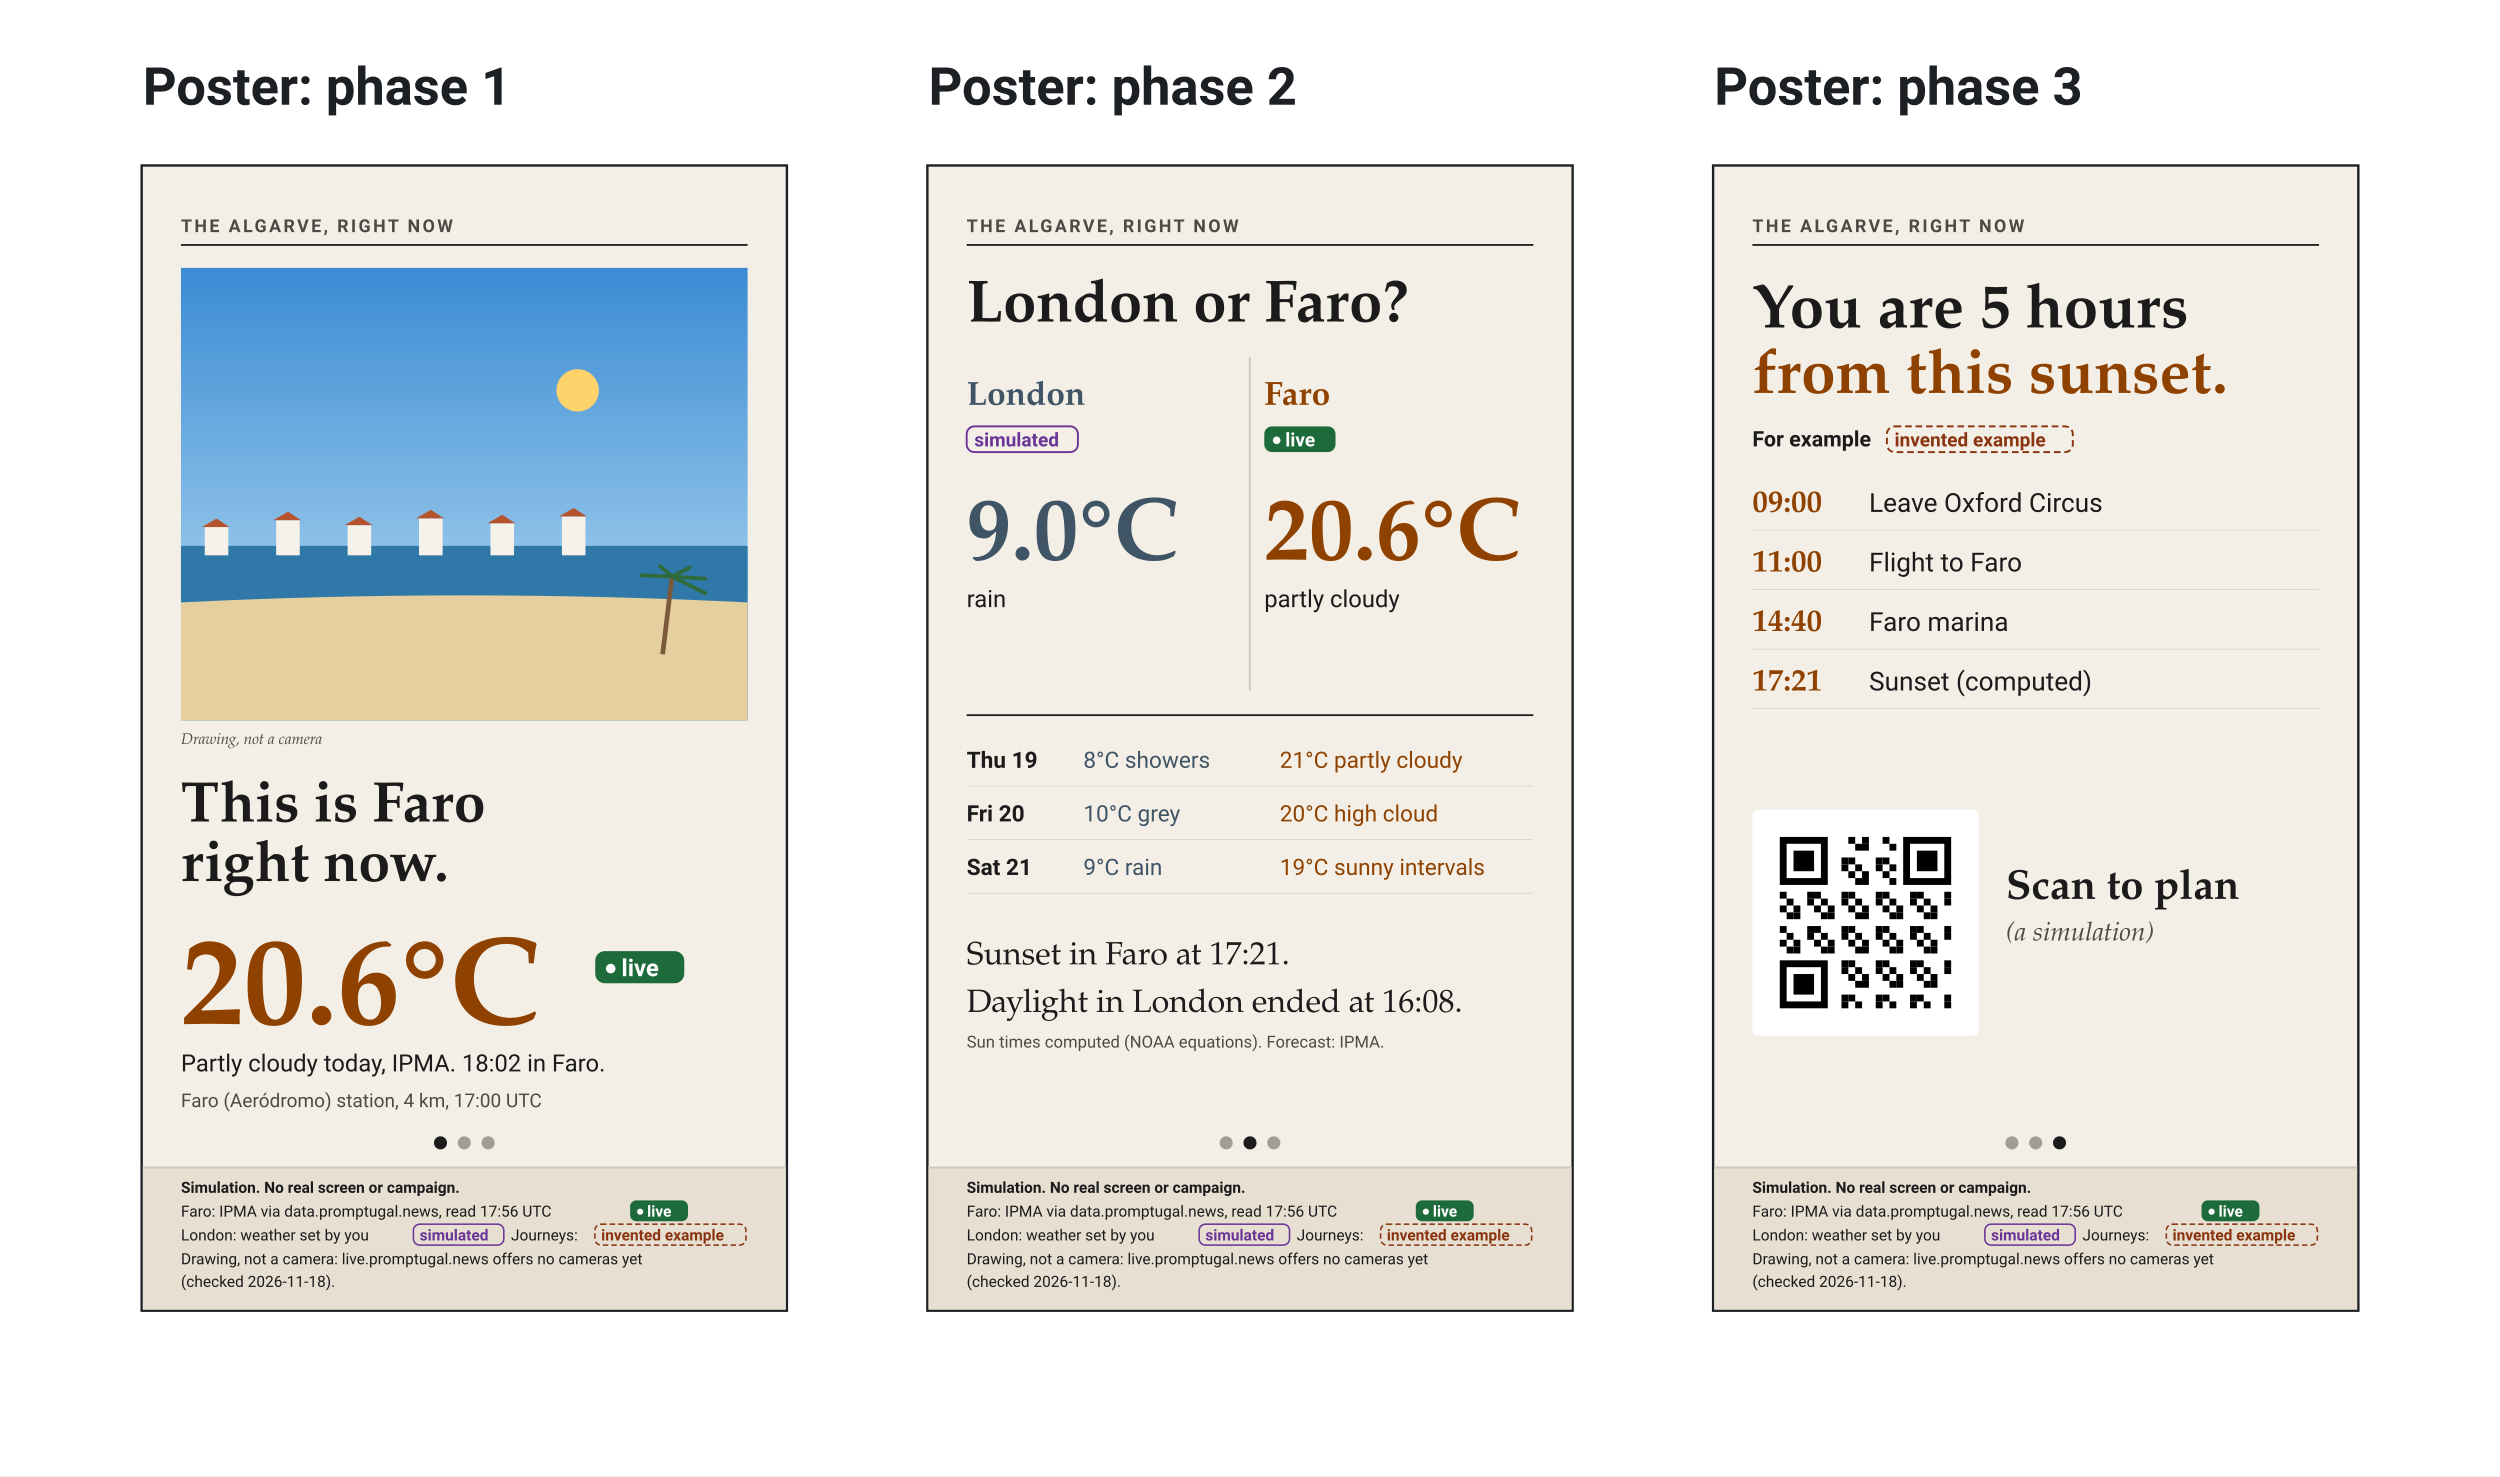
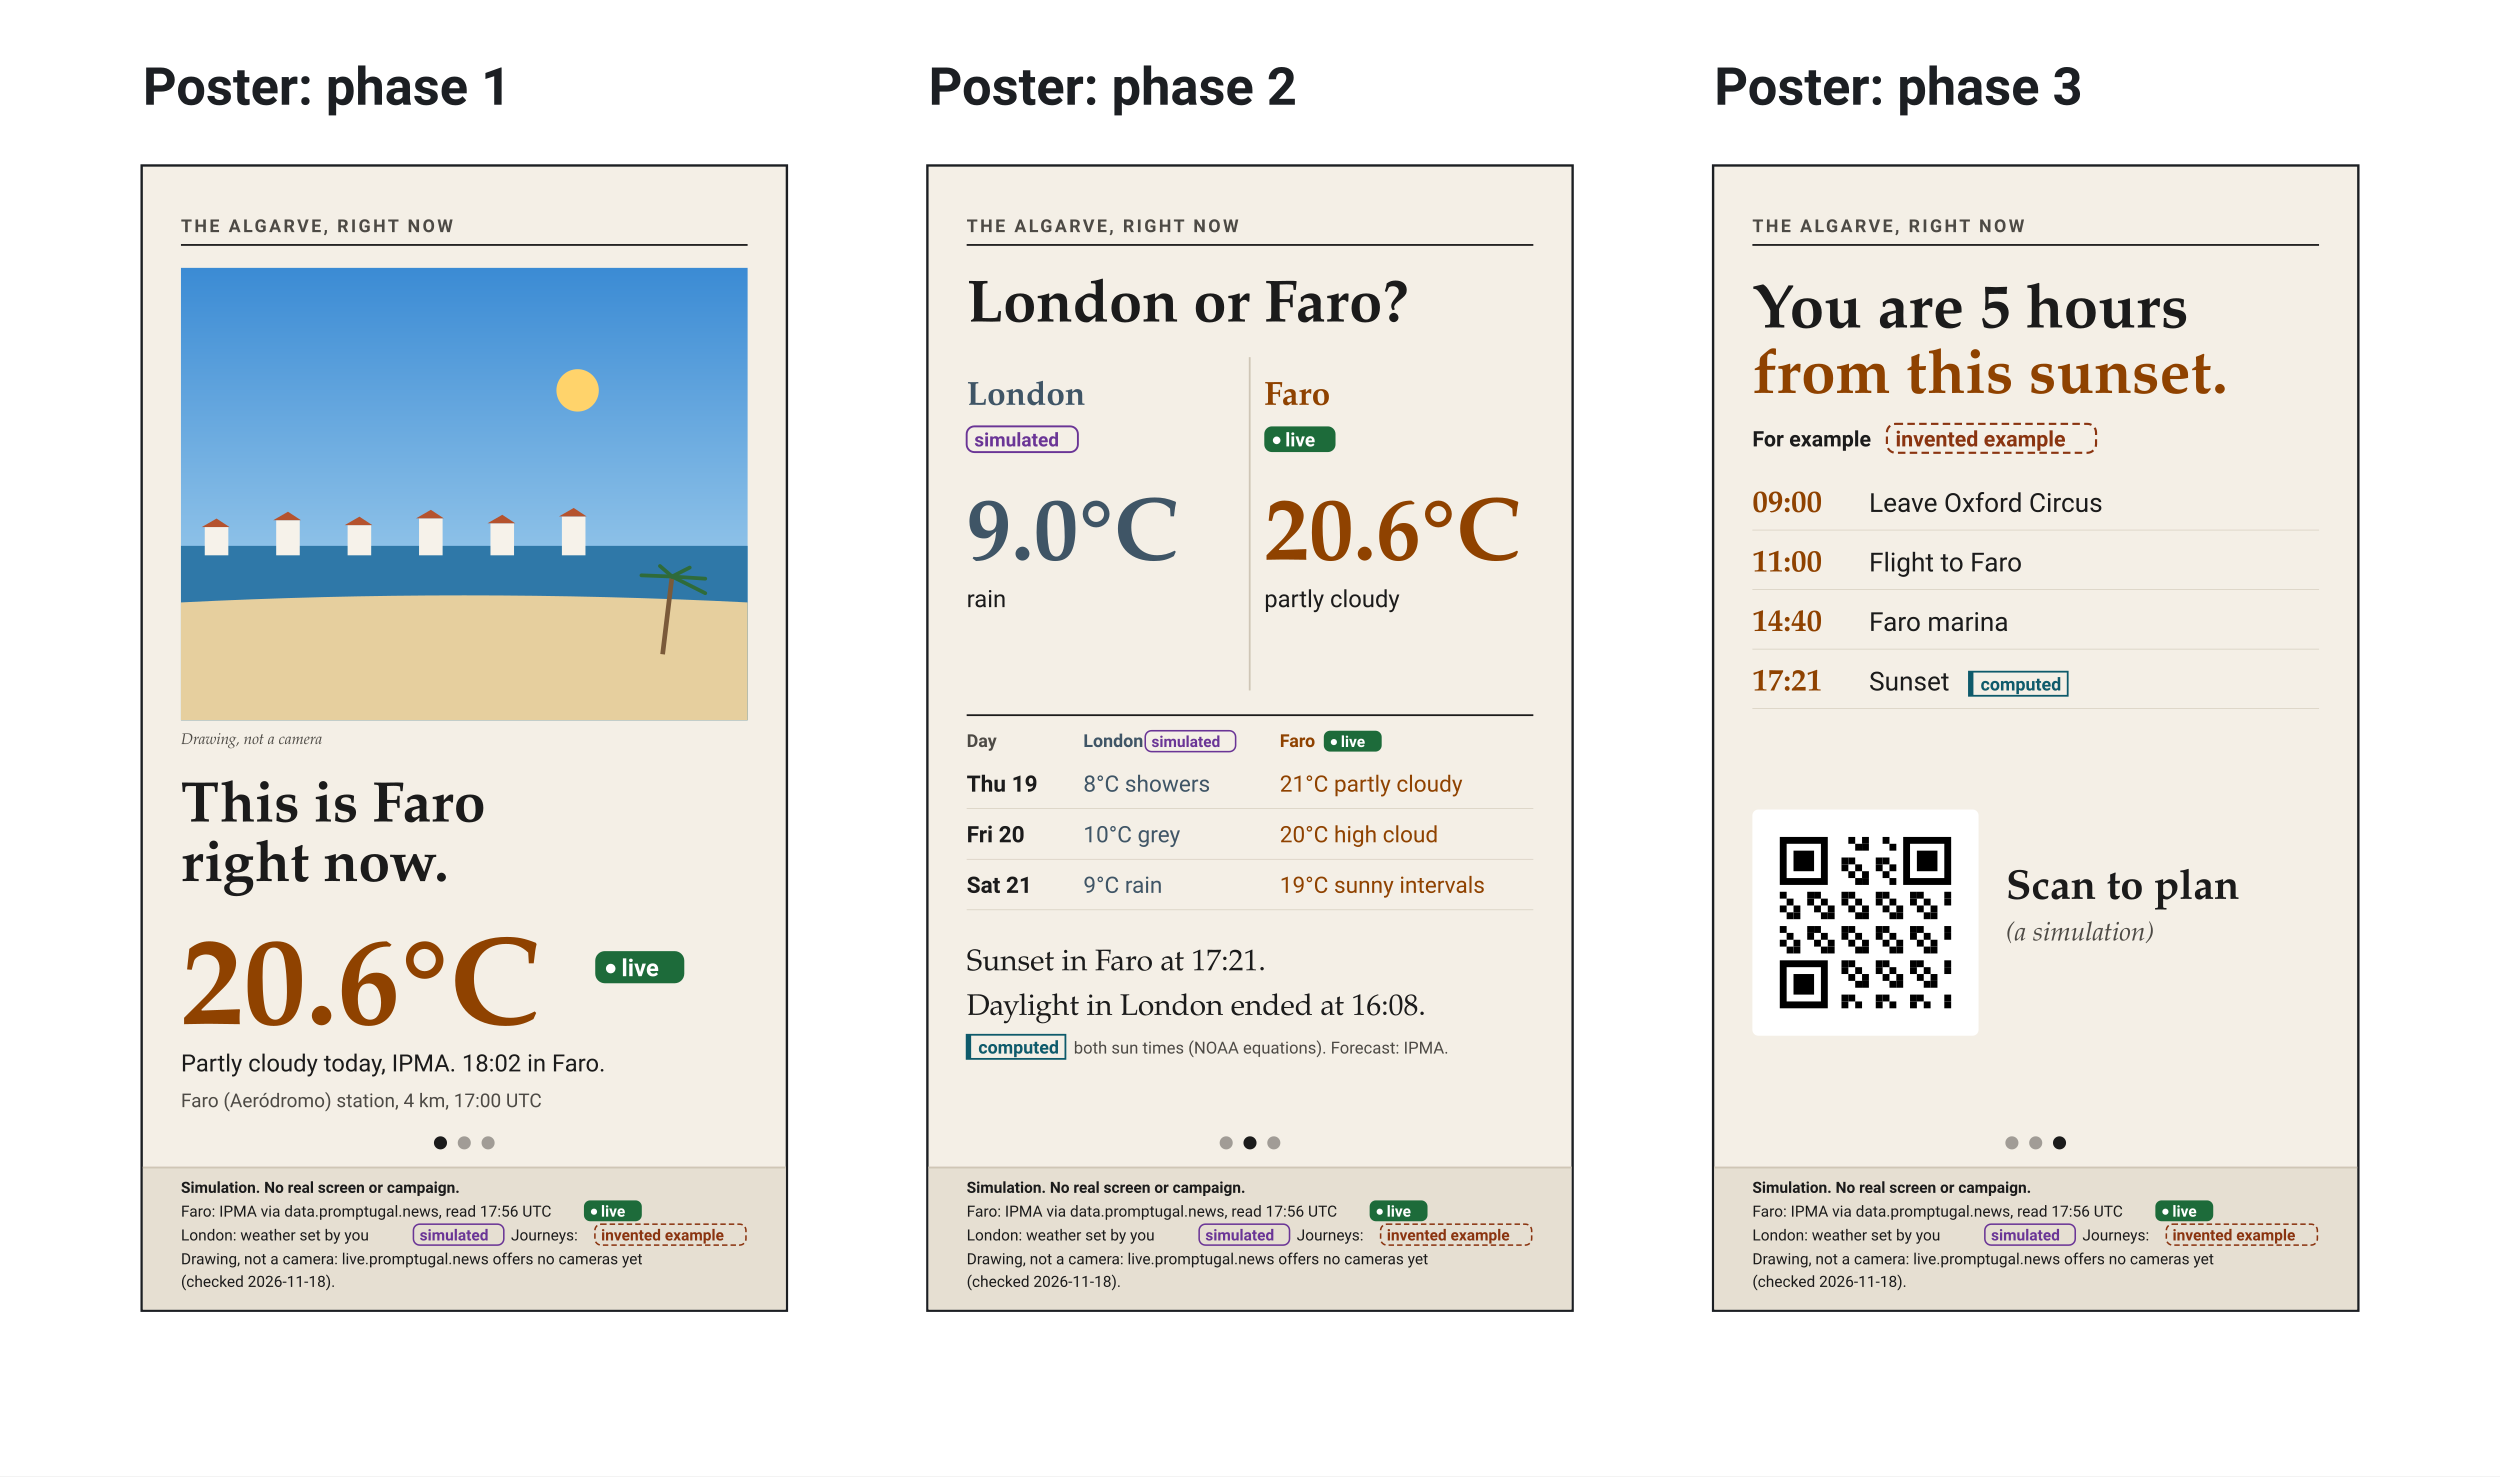
<svg xmlns="http://www.w3.org/2000/svg" viewBox="0 0 1050 620" width="1050" height="620" role="img" aria-label="Mock-up: design Poster, three phases">
  <rect x="0" y="0" width="1050" height="620" fill="#ffffff" />
  <text x="60" y="44" font-family="system-ui, -apple-system, Segoe UI, Roboto, Helvetica, Arial, sans-serif" font-size="22" font-weight="700" fill="#1c1f23">Poster: phase 1</text>
  <g transform="translate(60 70) scale(0.25)">
    <rect x="0" y="0" width="1080" height="1920" fill="#ffffff" stroke="#1c1f23" stroke-width="8" />
    <rect x="0" y="0" width="1080" height="1920" fill="#f4efe6" />
    <text x="64" y="110" font-family="system-ui, -apple-system, Segoe UI, Roboto, Helvetica, Arial, sans-serif" font-size="30" font-weight="700" fill="#4d4a45" letter-spacing="4">THE ALGARVE, RIGHT NOW</text>
    <rect x="64" y="130" width="952" height="3" fill="#1b1b1b" />
    <defs>
-       <linearGradient id="g14" x1="0" y1="0" x2="0" y2="1">
+       <linearGradient id="g15" x1="0" y1="0" x2="0" y2="1">
        <stop offset="0" stop-color="#3b8bd4" />
        <stop offset="1" stop-color="#bfe2f4" />
      </linearGradient>
-       <clipPath id="cg14">
+       <clipPath id="cg15">
        <rect x="64" y="170" width="952" height="760" />
      </clipPath>
    </defs>
-     <g clip-path="url(#cg14)">
-       <rect x="64" y="170" width="952" height="760" fill="url(#g14)" />
+     <g clip-path="url(#cg15)">
+       <rect x="64" y="170" width="952" height="760" fill="url(#g15)" />
      <circle cx="730.4" cy="375.833" r="35.625" fill="#ffd36b" />
      <rect x="64" y="637.083" width="952" height="292.917" fill="#2f78a8" />
      <path d="M64 732.083 Q540 708.333 1016 732.083 L1016 930 L64 930 Z" fill="#e6cf9e" />
      <rect x="104" y="605.417" width="39.583" height="47.5" fill="#f6f2ea" />
      <path d="M99 605.417 L123.792 591.167 L145.562 605.417 Z" fill="#b5532e" />
      <rect x="224" y="593.937" width="39.583" height="58.979" fill="#f6f2ea" />
      <path d="M219 593.937 L243.792 579.687 L265.562 593.937 Z" fill="#b5532e" />
      <rect x="344" y="602.25" width="39.583" height="50.667" fill="#f6f2ea" />
      <path d="M339 602.25 L363.792 588 L385.562 602.25 Z" fill="#b5532e" />
      <rect x="464" y="590.771" width="39.583" height="62.146" fill="#f6f2ea" />
      <path d="M459 590.771 L483.792 576.521 L505.562 590.771 Z" fill="#b5532e" />
      <rect x="584" y="599.083" width="39.583" height="53.833" fill="#f6f2ea" />
      <path d="M579 599.083 L603.792 584.833 L625.562 599.083 Z" fill="#b5532e" />
      <rect x="704" y="587.604" width="39.583" height="65.312" fill="#f6f2ea" />
      <path d="M699 587.604 L723.792 573.354 L745.562 587.604 Z" fill="#b5532e" />
      <path d="M873.2 819.167 Q881.117 751.875 889.033 688.542" stroke="#7a5a3a" stroke-width="7.917" fill="none" />
      <path d="M889.033 688.542 l-51.42 -1.979" stroke="#2f6b3a" stroke-width="6.333" stroke-linecap="round" />
      <path d="M889.033 688.542 l-20.307 -17.643" stroke="#2f6b3a" stroke-width="6.333" stroke-linecap="round" />
      <path d="M889.033 688.542 l29.688 -15.019" stroke="#2f6b3a" stroke-width="6.333" stroke-linecap="round" />
      <path d="M889.033 688.542 l55.794 3.649" stroke="#2f6b3a" stroke-width="6.333" stroke-linecap="round" />
      <path d="M889.033 688.542 l55.794 28.018" stroke="#2f6b3a" stroke-width="6.333" stroke-linecap="round" />
    </g>
    <text x="64" y="970" font-family="Charter, Iowan Old Style, Palatino Linotype, Georgia, serif" font-size="26" font-weight="400" fill="#4d4a45" font-style="italic">Drawing, not a camera</text>
    <text x="64" y="1100" font-family="Charter, Iowan Old Style, Palatino Linotype, Georgia, serif" font-size="96" font-weight="700" fill="#1b1b1b">This is Faro</text>
    <text x="64" y="1200" font-family="Charter, Iowan Old Style, Palatino Linotype, Georgia, serif" font-size="96" font-weight="700" fill="#1b1b1b">right now.</text>
    <text x="64" y="1440" font-family="Charter, Iowan Old Style, Palatino Linotype, Georgia, serif" font-size="210" font-weight="700" fill="#8f4200">20.6°C</text>
    <rect x="760" y="1317.88" width="149.6" height="54" rx="16.2" fill="#1d6b3a" />
    <circle cx="786" cy="1347.2" r="8" fill="#ffffff" />
    <text x="804" y="1360" font-family="system-ui, -apple-system, Segoe UI, Roboto, Helvetica, Arial, sans-serif" font-size="40" font-weight="700" fill="#ffffff">live</text>
    <text x="64" y="1520" font-family="system-ui, -apple-system, Segoe UI, Roboto, Helvetica, Arial, sans-serif" font-size="40" font-weight="400" fill="#1b1b1b">Partly cloudy today, IPMA. 18:02 in Faro.</text>
    <text x="64" y="1580" font-family="system-ui, -apple-system, Segoe UI, Roboto, Helvetica, Arial, sans-serif" font-size="32" font-weight="400" fill="#4d4a45">Faro (Aeródromo) station, 4 km, 17:00 UTC</text>
    <circle cx="500" cy="1640" r="11" fill="#1b1b1b" opacity="1" />
    <circle cx="540" cy="1640" r="11" fill="#4d4a45" opacity="0.5" />
    <circle cx="580" cy="1640" r="11" fill="#4d4a45" opacity="0.5" />
    <rect x="0" y="1680" width="1080" height="240" fill="#e6dfd2" />
    <rect x="0" y="1680" width="1080" height="3" fill="#cfc6b6" />
    <text x="64" y="1724" font-family="system-ui, -apple-system, Segoe UI, Roboto, Helvetica, Arial, sans-serif" font-size="26" font-weight="700" fill="#1b1b1b">Simulation. No real screen or campaign.</text>
    <text x="64" y="1764" font-family="system-ui, -apple-system, Segoe UI, Roboto, Helvetica, Arial, sans-serif" font-size="26" font-weight="400" fill="#1b1b1b">Faro: IPMA via data.promptugal.news, read 17:56 UTC</text>
-     <rect x="818.56" y="1736.622" width="97.24" height="35.1" rx="10.53" fill="#1d6b3a" />
-     <circle cx="835.46" cy="1755.68" r="5.2" fill="#ffffff" />
-     <text x="847.16" y="1764" font-family="system-ui, -apple-system, Segoe UI, Roboto, Helvetica, Arial, sans-serif" font-size="26" font-weight="700" fill="#ffffff">live</text>
+     <rect x="741" y="1736.622" width="97.24" height="35.1" rx="10.53" fill="#1d6b3a" />
+     <circle cx="757.9" cy="1755.68" r="5.2" fill="#ffffff" />
+     <text x="769.6" y="1764" font-family="system-ui, -apple-system, Segoe UI, Roboto, Helvetica, Arial, sans-serif" font-size="26" font-weight="700" fill="#ffffff">live</text>
    <text x="64" y="1804" font-family="system-ui, -apple-system, Segoe UI, Roboto, Helvetica, Arial, sans-serif" font-size="26" font-weight="400" fill="#1b1b1b">London: weather set by you</text>
    <rect x="454.56" y="1776.622" width="151.84" height="35.1" rx="10.53" fill="none" stroke="#6a3596" stroke-width="2.6" />
    <text x="464.96" y="1804" font-family="system-ui, -apple-system, Segoe UI, Roboto, Helvetica, Arial, sans-serif" font-size="26" font-weight="700" fill="#6a3596">simulated</text>
    <text x="618.4" y="1804" font-family="system-ui, -apple-system, Segoe UI, Roboto, Helvetica, Arial, sans-serif" font-size="26" font-weight="400" fill="#1b1b1b">Journeys:</text>
    <rect x="759.44" y="1776.622" width="253.76" height="35.1" rx="10.53" fill="none" stroke="#8a3410" stroke-width="2.6" stroke-dasharray="9.1 5.2" />
    <text x="769.84" y="1804" font-family="system-ui, -apple-system, Segoe UI, Roboto, Helvetica, Arial, sans-serif" font-size="26" font-weight="700" fill="#8a3410">invented example</text>
    <text x="64" y="1844" font-family="system-ui, -apple-system, Segoe UI, Roboto, Helvetica, Arial, sans-serif" font-size="26" font-weight="400" fill="#1b1b1b">Drawing, not a camera: live.promptugal.news offers no cameras yet</text>
    <text x="64" y="1882" font-family="system-ui, -apple-system, Segoe UI, Roboto, Helvetica, Arial, sans-serif" font-size="26" font-weight="400" fill="#1b1b1b">(checked 2026-11-18).</text>
  </g>
  <text x="390" y="44" font-family="system-ui, -apple-system, Segoe UI, Roboto, Helvetica, Arial, sans-serif" font-size="22" font-weight="700" fill="#1c1f23">Poster: phase 2</text>
  <g transform="translate(390 70) scale(0.25)">
    <rect x="0" y="0" width="1080" height="1920" fill="#ffffff" stroke="#1c1f23" stroke-width="8" />
    <rect x="0" y="0" width="1080" height="1920" fill="#f4efe6" />
    <text x="64" y="110" font-family="system-ui, -apple-system, Segoe UI, Roboto, Helvetica, Arial, sans-serif" font-size="30" font-weight="700" fill="#4d4a45" letter-spacing="4">THE ALGARVE, RIGHT NOW</text>
    <rect x="64" y="130" width="952" height="3" fill="#1b1b1b" />
    <text x="64" y="260" font-family="Charter, Iowan Old Style, Palatino Linotype, Georgia, serif" font-size="100" font-weight="700" fill="#1b1b1b">London or Faro?</text>
    <rect x="538" y="320" width="3" height="560" fill="#cfc6b6" />
    <text x="64" y="400" font-family="Charter, Iowan Old Style, Palatino Linotype, Georgia, serif" font-size="56" font-weight="700" fill="#3f5566">London</text>
    <rect x="64" y="436.304" width="186.88" height="43.2" rx="12.96" fill="none" stroke="#6a3596" stroke-width="3.2" />
    <text x="76.8" y="470" font-family="system-ui, -apple-system, Segoe UI, Roboto, Helvetica, Arial, sans-serif" font-size="32" font-weight="700" fill="#6a3596">simulated</text>
    <text x="64" y="660" font-family="Charter, Iowan Old Style, Palatino Linotype, Georgia, serif" font-size="150" font-weight="700" fill="#3f5566">9.0°C</text>
    <text x="64" y="740" font-family="system-ui, -apple-system, Segoe UI, Roboto, Helvetica, Arial, sans-serif" font-size="40" font-weight="400" fill="#1b1b1b">rain</text>
    <text x="564" y="400" font-family="Charter, Iowan Old Style, Palatino Linotype, Georgia, serif" font-size="56" font-weight="700" fill="#8f4200">Faro</text>
    <rect x="564" y="436.304" width="119.68" height="43.2" rx="12.96" fill="#1d6b3a" />
    <circle cx="584.8" cy="459.76" r="6.4" fill="#ffffff" />
    <text x="599.2" y="470" font-family="system-ui, -apple-system, Segoe UI, Roboto, Helvetica, Arial, sans-serif" font-size="32" font-weight="700" fill="#ffffff">live</text>
    <text x="564" y="660" font-family="Charter, Iowan Old Style, Palatino Linotype, Georgia, serif" font-size="150" font-weight="700" fill="#8f4200">20.6°C</text>
    <text x="564" y="740" font-family="system-ui, -apple-system, Segoe UI, Roboto, Helvetica, Arial, sans-serif" font-size="40" font-weight="400" fill="#1b1b1b">partly cloudy</text>
    <rect x="64" y="920" width="952" height="3" fill="#1b1b1b" />
-     <text x="64" y="1010" font-family="system-ui, -apple-system, Segoe UI, Roboto, Helvetica, Arial, sans-serif" font-size="38" font-weight="700" fill="#1b1b1b">Thu 19</text>
-     <text x="260" y="1010" font-family="system-ui, -apple-system, Segoe UI, Roboto, Helvetica, Arial, sans-serif" font-size="38" font-weight="400" fill="#3f5566">8°C showers</text>
-     <text x="590" y="1010" font-family="system-ui, -apple-system, Segoe UI, Roboto, Helvetica, Arial, sans-serif" font-size="38" font-weight="400" fill="#8f4200">21°C partly cloudy</text>
-     <rect x="64" y="1040" width="952" height="1" fill="#cfc6b6" />
-     <text x="64" y="1100" font-family="system-ui, -apple-system, Segoe UI, Roboto, Helvetica, Arial, sans-serif" font-size="38" font-weight="700" fill="#1b1b1b">Fri 20</text>
-     <text x="260" y="1100" font-family="system-ui, -apple-system, Segoe UI, Roboto, Helvetica, Arial, sans-serif" font-size="38" font-weight="400" fill="#3f5566">10°C grey</text>
-     <text x="590" y="1100" font-family="system-ui, -apple-system, Segoe UI, Roboto, Helvetica, Arial, sans-serif" font-size="38" font-weight="400" fill="#8f4200">20°C high cloud</text>
-     <rect x="64" y="1130" width="952" height="1" fill="#cfc6b6" />
-     <text x="64" y="1190" font-family="system-ui, -apple-system, Segoe UI, Roboto, Helvetica, Arial, sans-serif" font-size="38" font-weight="700" fill="#1b1b1b">Sat 21</text>
-     <text x="260" y="1190" font-family="system-ui, -apple-system, Segoe UI, Roboto, Helvetica, Arial, sans-serif" font-size="38" font-weight="400" fill="#3f5566">9°C rain</text>
-     <text x="590" y="1190" font-family="system-ui, -apple-system, Segoe UI, Roboto, Helvetica, Arial, sans-serif" font-size="38" font-weight="400" fill="#8f4200">19°C sunny intervals</text>
-     <rect x="64" y="1220" width="952" height="1" fill="#cfc6b6" />
-     <text x="64" y="1340" font-family="Charter, Iowan Old Style, Palatino Linotype, Georgia, serif" font-size="54" font-weight="400" fill="#1b1b1b">Sunset in Faro at 17:21.</text>
-     <text x="64" y="1420" font-family="Charter, Iowan Old Style, Palatino Linotype, Georgia, serif" font-size="54" font-weight="400" fill="#1b1b1b">Daylight in London ended at 16:08.</text>
-     <text x="64" y="1480" font-family="system-ui, -apple-system, Segoe UI, Roboto, Helvetica, Arial, sans-serif" font-size="28" font-weight="400" fill="#4d4a45">Sun times computed (NOAA equations). Forecast: IPMA.</text>
+     <text x="64" y="975" font-family="system-ui, -apple-system, Segoe UI, Roboto, Helvetica, Arial, sans-serif" font-size="30" font-weight="700" fill="#4d4a45">Day</text>
+     <text x="260" y="975" font-family="system-ui, -apple-system, Segoe UI, Roboto, Helvetica, Arial, sans-serif" font-size="30" font-weight="700" fill="#3f5566">London</text>
+     <rect x="364" y="947.622" width="151.84" height="35.1" rx="10.53" fill="none" stroke="#6a3596" stroke-width="2.6" />
+     <text x="374.4" y="975" font-family="system-ui, -apple-system, Segoe UI, Roboto, Helvetica, Arial, sans-serif" font-size="26" font-weight="700" fill="#6a3596">simulated</text>
+     <text x="590" y="975" font-family="system-ui, -apple-system, Segoe UI, Roboto, Helvetica, Arial, sans-serif" font-size="30" font-weight="700" fill="#8f4200">Faro</text>
+     <rect x="664" y="947.622" width="97.24" height="35.1" rx="10.53" fill="#1d6b3a" />
+     <circle cx="680.9" cy="966.68" r="5.2" fill="#ffffff" />
+     <text x="692.6" y="975" font-family="system-ui, -apple-system, Segoe UI, Roboto, Helvetica, Arial, sans-serif" font-size="26" font-weight="700" fill="#ffffff">live</text>
+     <text x="64" y="1050" font-family="system-ui, -apple-system, Segoe UI, Roboto, Helvetica, Arial, sans-serif" font-size="38" font-weight="700" fill="#1b1b1b">Thu 19</text>
+     <text x="260" y="1050" font-family="system-ui, -apple-system, Segoe UI, Roboto, Helvetica, Arial, sans-serif" font-size="38" font-weight="400" fill="#3f5566">8°C showers</text>
+     <text x="590" y="1050" font-family="system-ui, -apple-system, Segoe UI, Roboto, Helvetica, Arial, sans-serif" font-size="38" font-weight="400" fill="#8f4200">21°C partly cloudy</text>
+     <rect x="64" y="1078" width="952" height="1" fill="#cfc6b6" />
+     <text x="64" y="1135" font-family="system-ui, -apple-system, Segoe UI, Roboto, Helvetica, Arial, sans-serif" font-size="38" font-weight="700" fill="#1b1b1b">Fri 20</text>
+     <text x="260" y="1135" font-family="system-ui, -apple-system, Segoe UI, Roboto, Helvetica, Arial, sans-serif" font-size="38" font-weight="400" fill="#3f5566">10°C grey</text>
+     <text x="590" y="1135" font-family="system-ui, -apple-system, Segoe UI, Roboto, Helvetica, Arial, sans-serif" font-size="38" font-weight="400" fill="#8f4200">20°C high cloud</text>
+     <rect x="64" y="1163" width="952" height="1" fill="#cfc6b6" />
+     <text x="64" y="1220" font-family="system-ui, -apple-system, Segoe UI, Roboto, Helvetica, Arial, sans-serif" font-size="38" font-weight="700" fill="#1b1b1b">Sat 21</text>
+     <text x="260" y="1220" font-family="system-ui, -apple-system, Segoe UI, Roboto, Helvetica, Arial, sans-serif" font-size="38" font-weight="400" fill="#3f5566">9°C rain</text>
+     <text x="590" y="1220" font-family="system-ui, -apple-system, Segoe UI, Roboto, Helvetica, Arial, sans-serif" font-size="38" font-weight="400" fill="#8f4200">19°C sunny intervals</text>
+     <rect x="64" y="1248" width="952" height="1" fill="#cfc6b6" />
+     <text x="64" y="1350" font-family="Charter, Iowan Old Style, Palatino Linotype, Georgia, serif" font-size="50" font-weight="400" fill="#1b1b1b">Sunset in Faro at 17:21.</text>
+     <text x="64" y="1425" font-family="Charter, Iowan Old Style, Palatino Linotype, Georgia, serif" font-size="50" font-weight="400" fill="#1b1b1b">Daylight in London ended at 16:08.</text>
+     <rect x="64" y="1458.41" width="165.9" height="40.5" fill="none" stroke="#0e5a6b" stroke-width="3" />
+     <rect x="64" y="1458.41" width="7.5" height="40.5" fill="#0e5a6b" />
+     <text x="83.5" y="1490" font-family="system-ui, -apple-system, Segoe UI, Roboto, Helvetica, Arial, sans-serif" font-size="30" font-weight="700" fill="#0e5a6b">computed</text>
+     <text x="243.9" y="1490" font-family="system-ui, -apple-system, Segoe UI, Roboto, Helvetica, Arial, sans-serif" font-size="28" font-weight="400" fill="#4d4a45">both sun times (NOAA equations). Forecast: IPMA.</text>
    <circle cx="500" cy="1640" r="11" fill="#4d4a45" opacity="0.5" />
    <circle cx="540" cy="1640" r="11" fill="#1b1b1b" opacity="1" />
    <circle cx="580" cy="1640" r="11" fill="#4d4a45" opacity="0.5" />
    <rect x="0" y="1680" width="1080" height="240" fill="#e6dfd2" />
    <rect x="0" y="1680" width="1080" height="3" fill="#cfc6b6" />
    <text x="64" y="1724" font-family="system-ui, -apple-system, Segoe UI, Roboto, Helvetica, Arial, sans-serif" font-size="26" font-weight="700" fill="#1b1b1b">Simulation. No real screen or campaign.</text>
    <text x="64" y="1764" font-family="system-ui, -apple-system, Segoe UI, Roboto, Helvetica, Arial, sans-serif" font-size="26" font-weight="400" fill="#1b1b1b">Faro: IPMA via data.promptugal.news, read 17:56 UTC</text>
-     <rect x="818.56" y="1736.622" width="97.24" height="35.1" rx="10.53" fill="#1d6b3a" />
-     <circle cx="835.46" cy="1755.68" r="5.2" fill="#ffffff" />
-     <text x="847.16" y="1764" font-family="system-ui, -apple-system, Segoe UI, Roboto, Helvetica, Arial, sans-serif" font-size="26" font-weight="700" fill="#ffffff">live</text>
+     <rect x="741" y="1736.622" width="97.24" height="35.1" rx="10.53" fill="#1d6b3a" />
+     <circle cx="757.9" cy="1755.68" r="5.2" fill="#ffffff" />
+     <text x="769.6" y="1764" font-family="system-ui, -apple-system, Segoe UI, Roboto, Helvetica, Arial, sans-serif" font-size="26" font-weight="700" fill="#ffffff">live</text>
    <text x="64" y="1804" font-family="system-ui, -apple-system, Segoe UI, Roboto, Helvetica, Arial, sans-serif" font-size="26" font-weight="400" fill="#1b1b1b">London: weather set by you</text>
    <rect x="454.56" y="1776.622" width="151.84" height="35.1" rx="10.53" fill="none" stroke="#6a3596" stroke-width="2.6" />
    <text x="464.96" y="1804" font-family="system-ui, -apple-system, Segoe UI, Roboto, Helvetica, Arial, sans-serif" font-size="26" font-weight="700" fill="#6a3596">simulated</text>
    <text x="618.4" y="1804" font-family="system-ui, -apple-system, Segoe UI, Roboto, Helvetica, Arial, sans-serif" font-size="26" font-weight="400" fill="#1b1b1b">Journeys:</text>
    <rect x="759.44" y="1776.622" width="253.76" height="35.1" rx="10.53" fill="none" stroke="#8a3410" stroke-width="2.6" stroke-dasharray="9.1 5.2" />
    <text x="769.84" y="1804" font-family="system-ui, -apple-system, Segoe UI, Roboto, Helvetica, Arial, sans-serif" font-size="26" font-weight="700" fill="#8a3410">invented example</text>
    <text x="64" y="1844" font-family="system-ui, -apple-system, Segoe UI, Roboto, Helvetica, Arial, sans-serif" font-size="26" font-weight="400" fill="#1b1b1b">Drawing, not a camera: live.promptugal.news offers no cameras yet</text>
    <text x="64" y="1882" font-family="system-ui, -apple-system, Segoe UI, Roboto, Helvetica, Arial, sans-serif" font-size="26" font-weight="400" fill="#1b1b1b">(checked 2026-11-18).</text>
  </g>
  <text x="720" y="44" font-family="system-ui, -apple-system, Segoe UI, Roboto, Helvetica, Arial, sans-serif" font-size="22" font-weight="700" fill="#1c1f23">Poster: phase 3</text>
  <g transform="translate(720 70) scale(0.25)">
    <rect x="0" y="0" width="1080" height="1920" fill="#ffffff" stroke="#1c1f23" stroke-width="8" />
    <rect x="0" y="0" width="1080" height="1920" fill="#f4efe6" />
    <text x="64" y="110" font-family="system-ui, -apple-system, Segoe UI, Roboto, Helvetica, Arial, sans-serif" font-size="30" font-weight="700" fill="#4d4a45" letter-spacing="4">THE ALGARVE, RIGHT NOW</text>
    <rect x="64" y="130" width="952" height="3" fill="#1b1b1b" />
    <text x="64" y="270" font-family="Charter, Iowan Old Style, Palatino Linotype, Georgia, serif" font-size="104" font-weight="700" fill="#1b1b1b">You are 5 hours</text>
    <text x="64" y="380" font-family="Charter, Iowan Old Style, Palatino Linotype, Georgia, serif" font-size="104" font-weight="700" fill="#8f4200">from this sunset.</text>
    <text x="64" y="470" font-family="system-ui, -apple-system, Segoe UI, Roboto, Helvetica, Arial, sans-serif" font-size="36" font-weight="700" fill="#1b1b1b">For example</text>
-     <rect x="290" y="436.304" width="312.32" height="43.2" rx="12.96" fill="none" stroke="#8a3410" stroke-width="3.2" stroke-dasharray="11.2 6.4" />
-     <text x="302.8" y="470" font-family="system-ui, -apple-system, Segoe UI, Roboto, Helvetica, Arial, sans-serif" font-size="32" font-weight="700" fill="#8a3410">invented example</text>
+     <rect x="290" y="432.092" width="351.36" height="48.6" rx="14.58" fill="none" stroke="#8a3410" stroke-width="3.6" stroke-dasharray="12.6 7.2" />
+     <text x="304.4" y="470" font-family="system-ui, -apple-system, Segoe UI, Roboto, Helvetica, Arial, sans-serif" font-size="36" font-weight="700" fill="#8a3410">invented example</text>
    <text x="64" y="580" font-family="Charter, Iowan Old Style, Palatino Linotype, Georgia, serif" font-size="52" font-weight="700" fill="#8f4200">09:00</text>
    <text x="260" y="580" font-family="system-ui, -apple-system, Segoe UI, Roboto, Helvetica, Arial, sans-serif" font-size="44" font-weight="400" fill="#1b1b1b">Leave Oxford Circus</text>
    <rect x="64" y="610" width="952" height="1" fill="#cfc6b6" />
    <text x="64" y="680" font-family="Charter, Iowan Old Style, Palatino Linotype, Georgia, serif" font-size="52" font-weight="700" fill="#8f4200">11:00</text>
    <text x="260" y="680" font-family="system-ui, -apple-system, Segoe UI, Roboto, Helvetica, Arial, sans-serif" font-size="44" font-weight="400" fill="#1b1b1b">Flight to Faro</text>
    <rect x="64" y="710" width="952" height="1" fill="#cfc6b6" />
    <text x="64" y="780" font-family="Charter, Iowan Old Style, Palatino Linotype, Georgia, serif" font-size="52" font-weight="700" fill="#8f4200">14:40</text>
    <text x="260" y="780" font-family="system-ui, -apple-system, Segoe UI, Roboto, Helvetica, Arial, sans-serif" font-size="44" font-weight="400" fill="#1b1b1b">Faro marina</text>
    <rect x="64" y="810" width="952" height="1" fill="#cfc6b6" />
    <text x="64" y="880" font-family="Charter, Iowan Old Style, Palatino Linotype, Georgia, serif" font-size="52" font-weight="700" fill="#8f4200">17:21</text>
-     <text x="260" y="880" font-family="system-ui, -apple-system, Segoe UI, Roboto, Helvetica, Arial, sans-serif" font-size="44" font-weight="400" fill="#1b1b1b">Sunset (computed)</text>
+     <text x="260" y="880" font-family="system-ui, -apple-system, Segoe UI, Roboto, Helvetica, Arial, sans-serif" font-size="44" font-weight="400" fill="#1b1b1b">Sunset</text>
+     <rect x="427.84" y="848.41" width="165.9" height="40.5" fill="none" stroke="#0e5a6b" stroke-width="3" />
+     <rect x="427.84" y="848.41" width="7.5" height="40.5" fill="#0e5a6b" />
+     <text x="447.34" y="880" font-family="system-ui, -apple-system, Segoe UI, Roboto, Helvetica, Arial, sans-serif" font-size="30" font-weight="700" fill="#0e5a6b">computed</text>
    <rect x="64" y="910" width="952" height="1" fill="#cfc6b6" />
    <rect x="64" y="1080" width="380" height="380" rx="10" fill="#ffffff" />
    <rect x="110.061" y="1126.061" width="80.606" height="80.606" fill="#000" />
    <rect x="121.576" y="1137.576" width="57.576" height="57.576" fill="#fff" />
    <rect x="133.091" y="1149.091" width="34.545" height="34.545" fill="#000" />
    <rect x="317.333" y="1126.061" width="80.606" height="80.606" fill="#000" />
    <rect x="328.848" y="1137.576" width="57.576" height="57.576" fill="#fff" />
    <rect x="340.364" y="1149.091" width="34.545" height="34.545" fill="#000" />
    <rect x="110.061" y="1333.333" width="80.606" height="80.606" fill="#000" />
    <rect x="121.576" y="1344.848" width="57.576" height="57.576" fill="#fff" />
    <rect x="133.091" y="1356.364" width="34.545" height="34.545" fill="#000" />
    <rect x="225.212" y="1126.061" width="11.515" height="11.515" fill="#000" />
    <rect x="248.242" y="1126.061" width="11.515" height="11.515" fill="#000" />
    <rect x="282.788" y="1126.061" width="11.515" height="11.515" fill="#000" />
    <rect x="236.727" y="1137.576" width="11.515" height="11.515" fill="#000" />
    <rect x="248.242" y="1137.576" width="11.515" height="11.515" fill="#000" />
    <rect x="294.303" y="1137.576" width="11.515" height="11.515" fill="#000" />
    <rect x="213.697" y="1160.606" width="11.515" height="11.515" fill="#000" />
    <rect x="225.212" y="1160.606" width="11.515" height="11.515" fill="#000" />
    <rect x="271.273" y="1160.606" width="11.515" height="11.515" fill="#000" />
    <rect x="282.788" y="1160.606" width="11.515" height="11.515" fill="#000" />
    <rect x="213.697" y="1172.121" width="11.515" height="11.515" fill="#000" />
    <rect x="236.727" y="1172.121" width="11.515" height="11.515" fill="#000" />
    <rect x="271.273" y="1172.121" width="11.515" height="11.515" fill="#000" />
    <rect x="294.303" y="1172.121" width="11.515" height="11.515" fill="#000" />
    <rect x="225.212" y="1183.636" width="11.515" height="11.515" fill="#000" />
    <rect x="248.242" y="1183.636" width="11.515" height="11.515" fill="#000" />
    <rect x="282.788" y="1183.636" width="11.515" height="11.515" fill="#000" />
    <rect x="236.727" y="1195.152" width="11.515" height="11.515" fill="#000" />
    <rect x="248.242" y="1195.152" width="11.515" height="11.515" fill="#000" />
    <rect x="294.303" y="1195.152" width="11.515" height="11.515" fill="#000" />
    <rect x="110.061" y="1218.182" width="11.515" height="11.515" fill="#000" />
    <rect x="156.121" y="1218.182" width="11.515" height="11.515" fill="#000" />
    <rect x="167.636" y="1218.182" width="11.515" height="11.515" fill="#000" />
    <rect x="213.697" y="1218.182" width="11.515" height="11.515" fill="#000" />
    <rect x="225.212" y="1218.182" width="11.515" height="11.515" fill="#000" />
    <rect x="271.273" y="1218.182" width="11.515" height="11.515" fill="#000" />
    <rect x="282.788" y="1218.182" width="11.515" height="11.515" fill="#000" />
    <rect x="328.848" y="1218.182" width="11.515" height="11.515" fill="#000" />
    <rect x="340.364" y="1218.182" width="11.515" height="11.515" fill="#000" />
    <rect x="386.424" y="1218.182" width="11.515" height="11.515" fill="#000" />
    <rect x="121.576" y="1229.697" width="11.515" height="11.515" fill="#000" />
    <rect x="156.121" y="1229.697" width="11.515" height="11.515" fill="#000" />
    <rect x="179.152" y="1229.697" width="11.515" height="11.515" fill="#000" />
    <rect x="213.697" y="1229.697" width="11.515" height="11.515" fill="#000" />
    <rect x="236.727" y="1229.697" width="11.515" height="11.515" fill="#000" />
    <rect x="271.273" y="1229.697" width="11.515" height="11.515" fill="#000" />
    <rect x="294.303" y="1229.697" width="11.515" height="11.515" fill="#000" />
    <rect x="328.848" y="1229.697" width="11.515" height="11.515" fill="#000" />
    <rect x="351.879" y="1229.697" width="11.515" height="11.515" fill="#000" />
    <rect x="386.424" y="1229.697" width="11.515" height="11.515" fill="#000" />
    <rect x="110.061" y="1241.212" width="11.515" height="11.515" fill="#000" />
    <rect x="133.091" y="1241.212" width="11.515" height="11.515" fill="#000" />
    <rect x="167.636" y="1241.212" width="11.515" height="11.515" fill="#000" />
    <rect x="190.667" y="1241.212" width="11.515" height="11.515" fill="#000" />
    <rect x="225.212" y="1241.212" width="11.515" height="11.515" fill="#000" />
    <rect x="248.242" y="1241.212" width="11.515" height="11.515" fill="#000" />
    <rect x="282.788" y="1241.212" width="11.515" height="11.515" fill="#000" />
    <rect x="305.818" y="1241.212" width="11.515" height="11.515" fill="#000" />
    <rect x="340.364" y="1241.212" width="11.515" height="11.515" fill="#000" />
    <rect x="363.394" y="1241.212" width="11.515" height="11.515" fill="#000" />
    <rect x="121.576" y="1252.727" width="11.515" height="11.515" fill="#000" />
    <rect x="133.091" y="1252.727" width="11.515" height="11.515" fill="#000" />
    <rect x="179.152" y="1252.727" width="11.515" height="11.515" fill="#000" />
    <rect x="190.667" y="1252.727" width="11.515" height="11.515" fill="#000" />
    <rect x="236.727" y="1252.727" width="11.515" height="11.515" fill="#000" />
    <rect x="248.242" y="1252.727" width="11.515" height="11.515" fill="#000" />
    <rect x="294.303" y="1252.727" width="11.515" height="11.515" fill="#000" />
    <rect x="305.818" y="1252.727" width="11.515" height="11.515" fill="#000" />
    <rect x="351.879" y="1252.727" width="11.515" height="11.515" fill="#000" />
    <rect x="363.394" y="1252.727" width="11.515" height="11.515" fill="#000" />
    <rect x="110.061" y="1275.758" width="11.515" height="11.515" fill="#000" />
    <rect x="156.121" y="1275.758" width="11.515" height="11.515" fill="#000" />
    <rect x="167.636" y="1275.758" width="11.515" height="11.515" fill="#000" />
    <rect x="213.697" y="1275.758" width="11.515" height="11.515" fill="#000" />
    <rect x="225.212" y="1275.758" width="11.515" height="11.515" fill="#000" />
    <rect x="271.273" y="1275.758" width="11.515" height="11.515" fill="#000" />
    <rect x="282.788" y="1275.758" width="11.515" height="11.515" fill="#000" />
    <rect x="328.848" y="1275.758" width="11.515" height="11.515" fill="#000" />
    <rect x="340.364" y="1275.758" width="11.515" height="11.515" fill="#000" />
    <rect x="386.424" y="1275.758" width="11.515" height="11.515" fill="#000" />
    <rect x="121.576" y="1287.273" width="11.515" height="11.515" fill="#000" />
    <rect x="156.121" y="1287.273" width="11.515" height="11.515" fill="#000" />
    <rect x="179.152" y="1287.273" width="11.515" height="11.515" fill="#000" />
    <rect x="213.697" y="1287.273" width="11.515" height="11.515" fill="#000" />
    <rect x="236.727" y="1287.273" width="11.515" height="11.515" fill="#000" />
    <rect x="271.273" y="1287.273" width="11.515" height="11.515" fill="#000" />
    <rect x="294.303" y="1287.273" width="11.515" height="11.515" fill="#000" />
    <rect x="328.848" y="1287.273" width="11.515" height="11.515" fill="#000" />
    <rect x="351.879" y="1287.273" width="11.515" height="11.515" fill="#000" />
    <rect x="386.424" y="1287.273" width="11.515" height="11.515" fill="#000" />
    <rect x="110.061" y="1298.788" width="11.515" height="11.515" fill="#000" />
    <rect x="133.091" y="1298.788" width="11.515" height="11.515" fill="#000" />
    <rect x="167.636" y="1298.788" width="11.515" height="11.515" fill="#000" />
    <rect x="190.667" y="1298.788" width="11.515" height="11.515" fill="#000" />
    <rect x="225.212" y="1298.788" width="11.515" height="11.515" fill="#000" />
    <rect x="248.242" y="1298.788" width="11.515" height="11.515" fill="#000" />
    <rect x="282.788" y="1298.788" width="11.515" height="11.515" fill="#000" />
    <rect x="305.818" y="1298.788" width="11.515" height="11.515" fill="#000" />
    <rect x="340.364" y="1298.788" width="11.515" height="11.515" fill="#000" />
    <rect x="363.394" y="1298.788" width="11.515" height="11.515" fill="#000" />
    <rect x="121.576" y="1310.303" width="11.515" height="11.515" fill="#000" />
    <rect x="133.091" y="1310.303" width="11.515" height="11.515" fill="#000" />
    <rect x="179.152" y="1310.303" width="11.515" height="11.515" fill="#000" />
    <rect x="190.667" y="1310.303" width="11.515" height="11.515" fill="#000" />
    <rect x="236.727" y="1310.303" width="11.515" height="11.515" fill="#000" />
    <rect x="248.242" y="1310.303" width="11.515" height="11.515" fill="#000" />
    <rect x="294.303" y="1310.303" width="11.515" height="11.515" fill="#000" />
    <rect x="305.818" y="1310.303" width="11.515" height="11.515" fill="#000" />
    <rect x="351.879" y="1310.303" width="11.515" height="11.515" fill="#000" />
    <rect x="363.394" y="1310.303" width="11.515" height="11.515" fill="#000" />
    <rect x="213.697" y="1333.333" width="11.515" height="11.515" fill="#000" />
    <rect x="225.212" y="1333.333" width="11.515" height="11.515" fill="#000" />
    <rect x="271.273" y="1333.333" width="11.515" height="11.515" fill="#000" />
    <rect x="282.788" y="1333.333" width="11.515" height="11.515" fill="#000" />
    <rect x="328.848" y="1333.333" width="11.515" height="11.515" fill="#000" />
    <rect x="340.364" y="1333.333" width="11.515" height="11.515" fill="#000" />
    <rect x="386.424" y="1333.333" width="11.515" height="11.515" fill="#000" />
    <rect x="213.697" y="1344.848" width="11.515" height="11.515" fill="#000" />
    <rect x="236.727" y="1344.848" width="11.515" height="11.515" fill="#000" />
    <rect x="271.273" y="1344.848" width="11.515" height="11.515" fill="#000" />
    <rect x="294.303" y="1344.848" width="11.515" height="11.515" fill="#000" />
    <rect x="328.848" y="1344.848" width="11.515" height="11.515" fill="#000" />
    <rect x="351.879" y="1344.848" width="11.515" height="11.515" fill="#000" />
    <rect x="386.424" y="1344.848" width="11.515" height="11.515" fill="#000" />
    <rect x="225.212" y="1356.364" width="11.515" height="11.515" fill="#000" />
    <rect x="248.242" y="1356.364" width="11.515" height="11.515" fill="#000" />
    <rect x="282.788" y="1356.364" width="11.515" height="11.515" fill="#000" />
    <rect x="305.818" y="1356.364" width="11.515" height="11.515" fill="#000" />
    <rect x="340.364" y="1356.364" width="11.515" height="11.515" fill="#000" />
    <rect x="363.394" y="1356.364" width="11.515" height="11.515" fill="#000" />
    <rect x="236.727" y="1367.879" width="11.515" height="11.515" fill="#000" />
    <rect x="248.242" y="1367.879" width="11.515" height="11.515" fill="#000" />
    <rect x="294.303" y="1367.879" width="11.515" height="11.515" fill="#000" />
    <rect x="305.818" y="1367.879" width="11.515" height="11.515" fill="#000" />
    <rect x="351.879" y="1367.879" width="11.515" height="11.515" fill="#000" />
    <rect x="363.394" y="1367.879" width="11.515" height="11.515" fill="#000" />
    <rect x="213.697" y="1390.909" width="11.515" height="11.515" fill="#000" />
    <rect x="225.212" y="1390.909" width="11.515" height="11.515" fill="#000" />
    <rect x="271.273" y="1390.909" width="11.515" height="11.515" fill="#000" />
    <rect x="282.788" y="1390.909" width="11.515" height="11.515" fill="#000" />
    <rect x="328.848" y="1390.909" width="11.515" height="11.515" fill="#000" />
    <rect x="340.364" y="1390.909" width="11.515" height="11.515" fill="#000" />
    <rect x="386.424" y="1390.909" width="11.515" height="11.515" fill="#000" />
    <rect x="213.697" y="1402.424" width="11.515" height="11.515" fill="#000" />
    <rect x="236.727" y="1402.424" width="11.515" height="11.515" fill="#000" />
    <rect x="271.273" y="1402.424" width="11.515" height="11.515" fill="#000" />
    <rect x="294.303" y="1402.424" width="11.515" height="11.515" fill="#000" />
    <rect x="328.848" y="1402.424" width="11.515" height="11.515" fill="#000" />
    <rect x="351.879" y="1402.424" width="11.515" height="11.515" fill="#000" />
    <rect x="386.424" y="1402.424" width="11.515" height="11.515" fill="#000" />
    <text x="490" y="1230" font-family="Charter, Iowan Old Style, Palatino Linotype, Georgia, serif" font-size="70" font-weight="700" fill="#1b1b1b">Scan to plan</text>
    <text x="490" y="1300" font-family="Charter, Iowan Old Style, Palatino Linotype, Georgia, serif" font-size="44" font-weight="400" fill="#4d4a45" font-style="italic">(a simulation)</text>
    <circle cx="500" cy="1640" r="11" fill="#4d4a45" opacity="0.5" />
    <circle cx="540" cy="1640" r="11" fill="#4d4a45" opacity="0.5" />
    <circle cx="580" cy="1640" r="11" fill="#1b1b1b" opacity="1" />
    <rect x="0" y="1680" width="1080" height="240" fill="#e6dfd2" />
    <rect x="0" y="1680" width="1080" height="3" fill="#cfc6b6" />
    <text x="64" y="1724" font-family="system-ui, -apple-system, Segoe UI, Roboto, Helvetica, Arial, sans-serif" font-size="26" font-weight="700" fill="#1b1b1b">Simulation. No real screen or campaign.</text>
    <text x="64" y="1764" font-family="system-ui, -apple-system, Segoe UI, Roboto, Helvetica, Arial, sans-serif" font-size="26" font-weight="400" fill="#1b1b1b">Faro: IPMA via data.promptugal.news, read 17:56 UTC</text>
-     <rect x="818.56" y="1736.622" width="97.24" height="35.1" rx="10.53" fill="#1d6b3a" />
-     <circle cx="835.46" cy="1755.68" r="5.2" fill="#ffffff" />
-     <text x="847.16" y="1764" font-family="system-ui, -apple-system, Segoe UI, Roboto, Helvetica, Arial, sans-serif" font-size="26" font-weight="700" fill="#ffffff">live</text>
+     <rect x="741" y="1736.622" width="97.24" height="35.1" rx="10.53" fill="#1d6b3a" />
+     <circle cx="757.9" cy="1755.68" r="5.2" fill="#ffffff" />
+     <text x="769.6" y="1764" font-family="system-ui, -apple-system, Segoe UI, Roboto, Helvetica, Arial, sans-serif" font-size="26" font-weight="700" fill="#ffffff">live</text>
    <text x="64" y="1804" font-family="system-ui, -apple-system, Segoe UI, Roboto, Helvetica, Arial, sans-serif" font-size="26" font-weight="400" fill="#1b1b1b">London: weather set by you</text>
    <rect x="454.56" y="1776.622" width="151.84" height="35.1" rx="10.53" fill="none" stroke="#6a3596" stroke-width="2.6" />
    <text x="464.96" y="1804" font-family="system-ui, -apple-system, Segoe UI, Roboto, Helvetica, Arial, sans-serif" font-size="26" font-weight="700" fill="#6a3596">simulated</text>
    <text x="618.4" y="1804" font-family="system-ui, -apple-system, Segoe UI, Roboto, Helvetica, Arial, sans-serif" font-size="26" font-weight="400" fill="#1b1b1b">Journeys:</text>
    <rect x="759.44" y="1776.622" width="253.76" height="35.1" rx="10.53" fill="none" stroke="#8a3410" stroke-width="2.6" stroke-dasharray="9.1 5.2" />
    <text x="769.84" y="1804" font-family="system-ui, -apple-system, Segoe UI, Roboto, Helvetica, Arial, sans-serif" font-size="26" font-weight="700" fill="#8a3410">invented example</text>
    <text x="64" y="1844" font-family="system-ui, -apple-system, Segoe UI, Roboto, Helvetica, Arial, sans-serif" font-size="26" font-weight="400" fill="#1b1b1b">Drawing, not a camera: live.promptugal.news offers no cameras yet</text>
    <text x="64" y="1882" font-family="system-ui, -apple-system, Segoe UI, Roboto, Helvetica, Arial, sans-serif" font-size="26" font-weight="400" fill="#1b1b1b">(checked 2026-11-18).</text>
  </g>
</svg>
